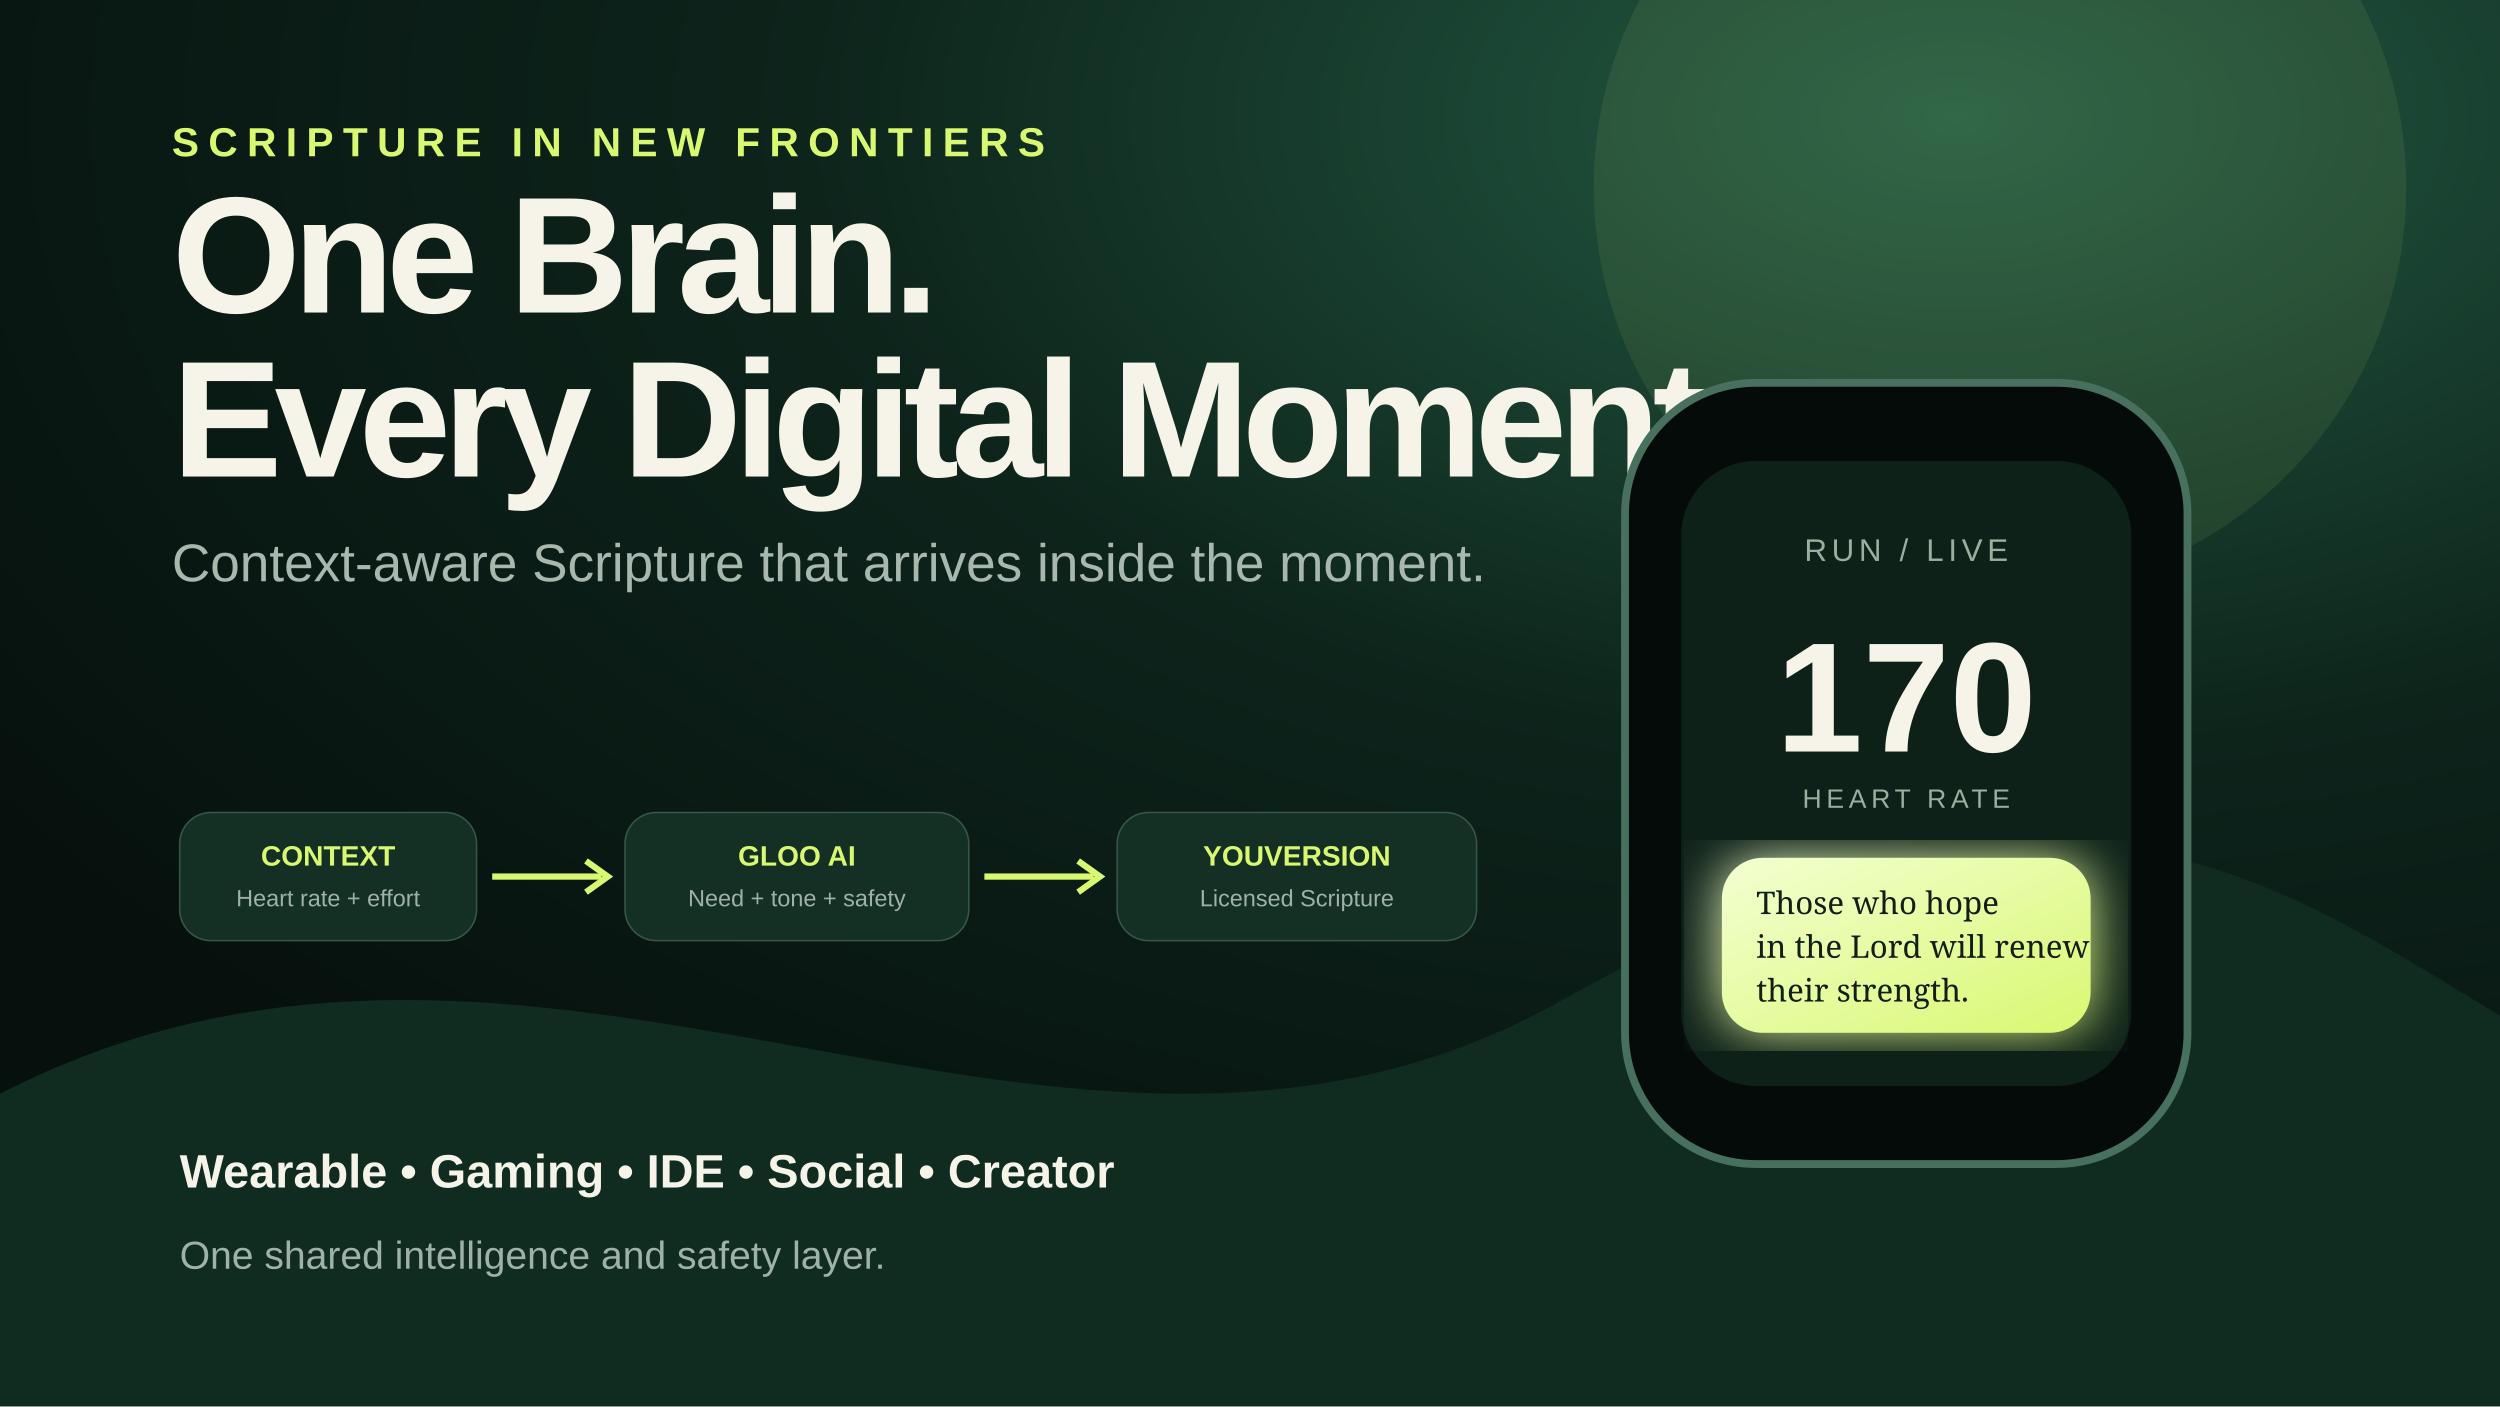
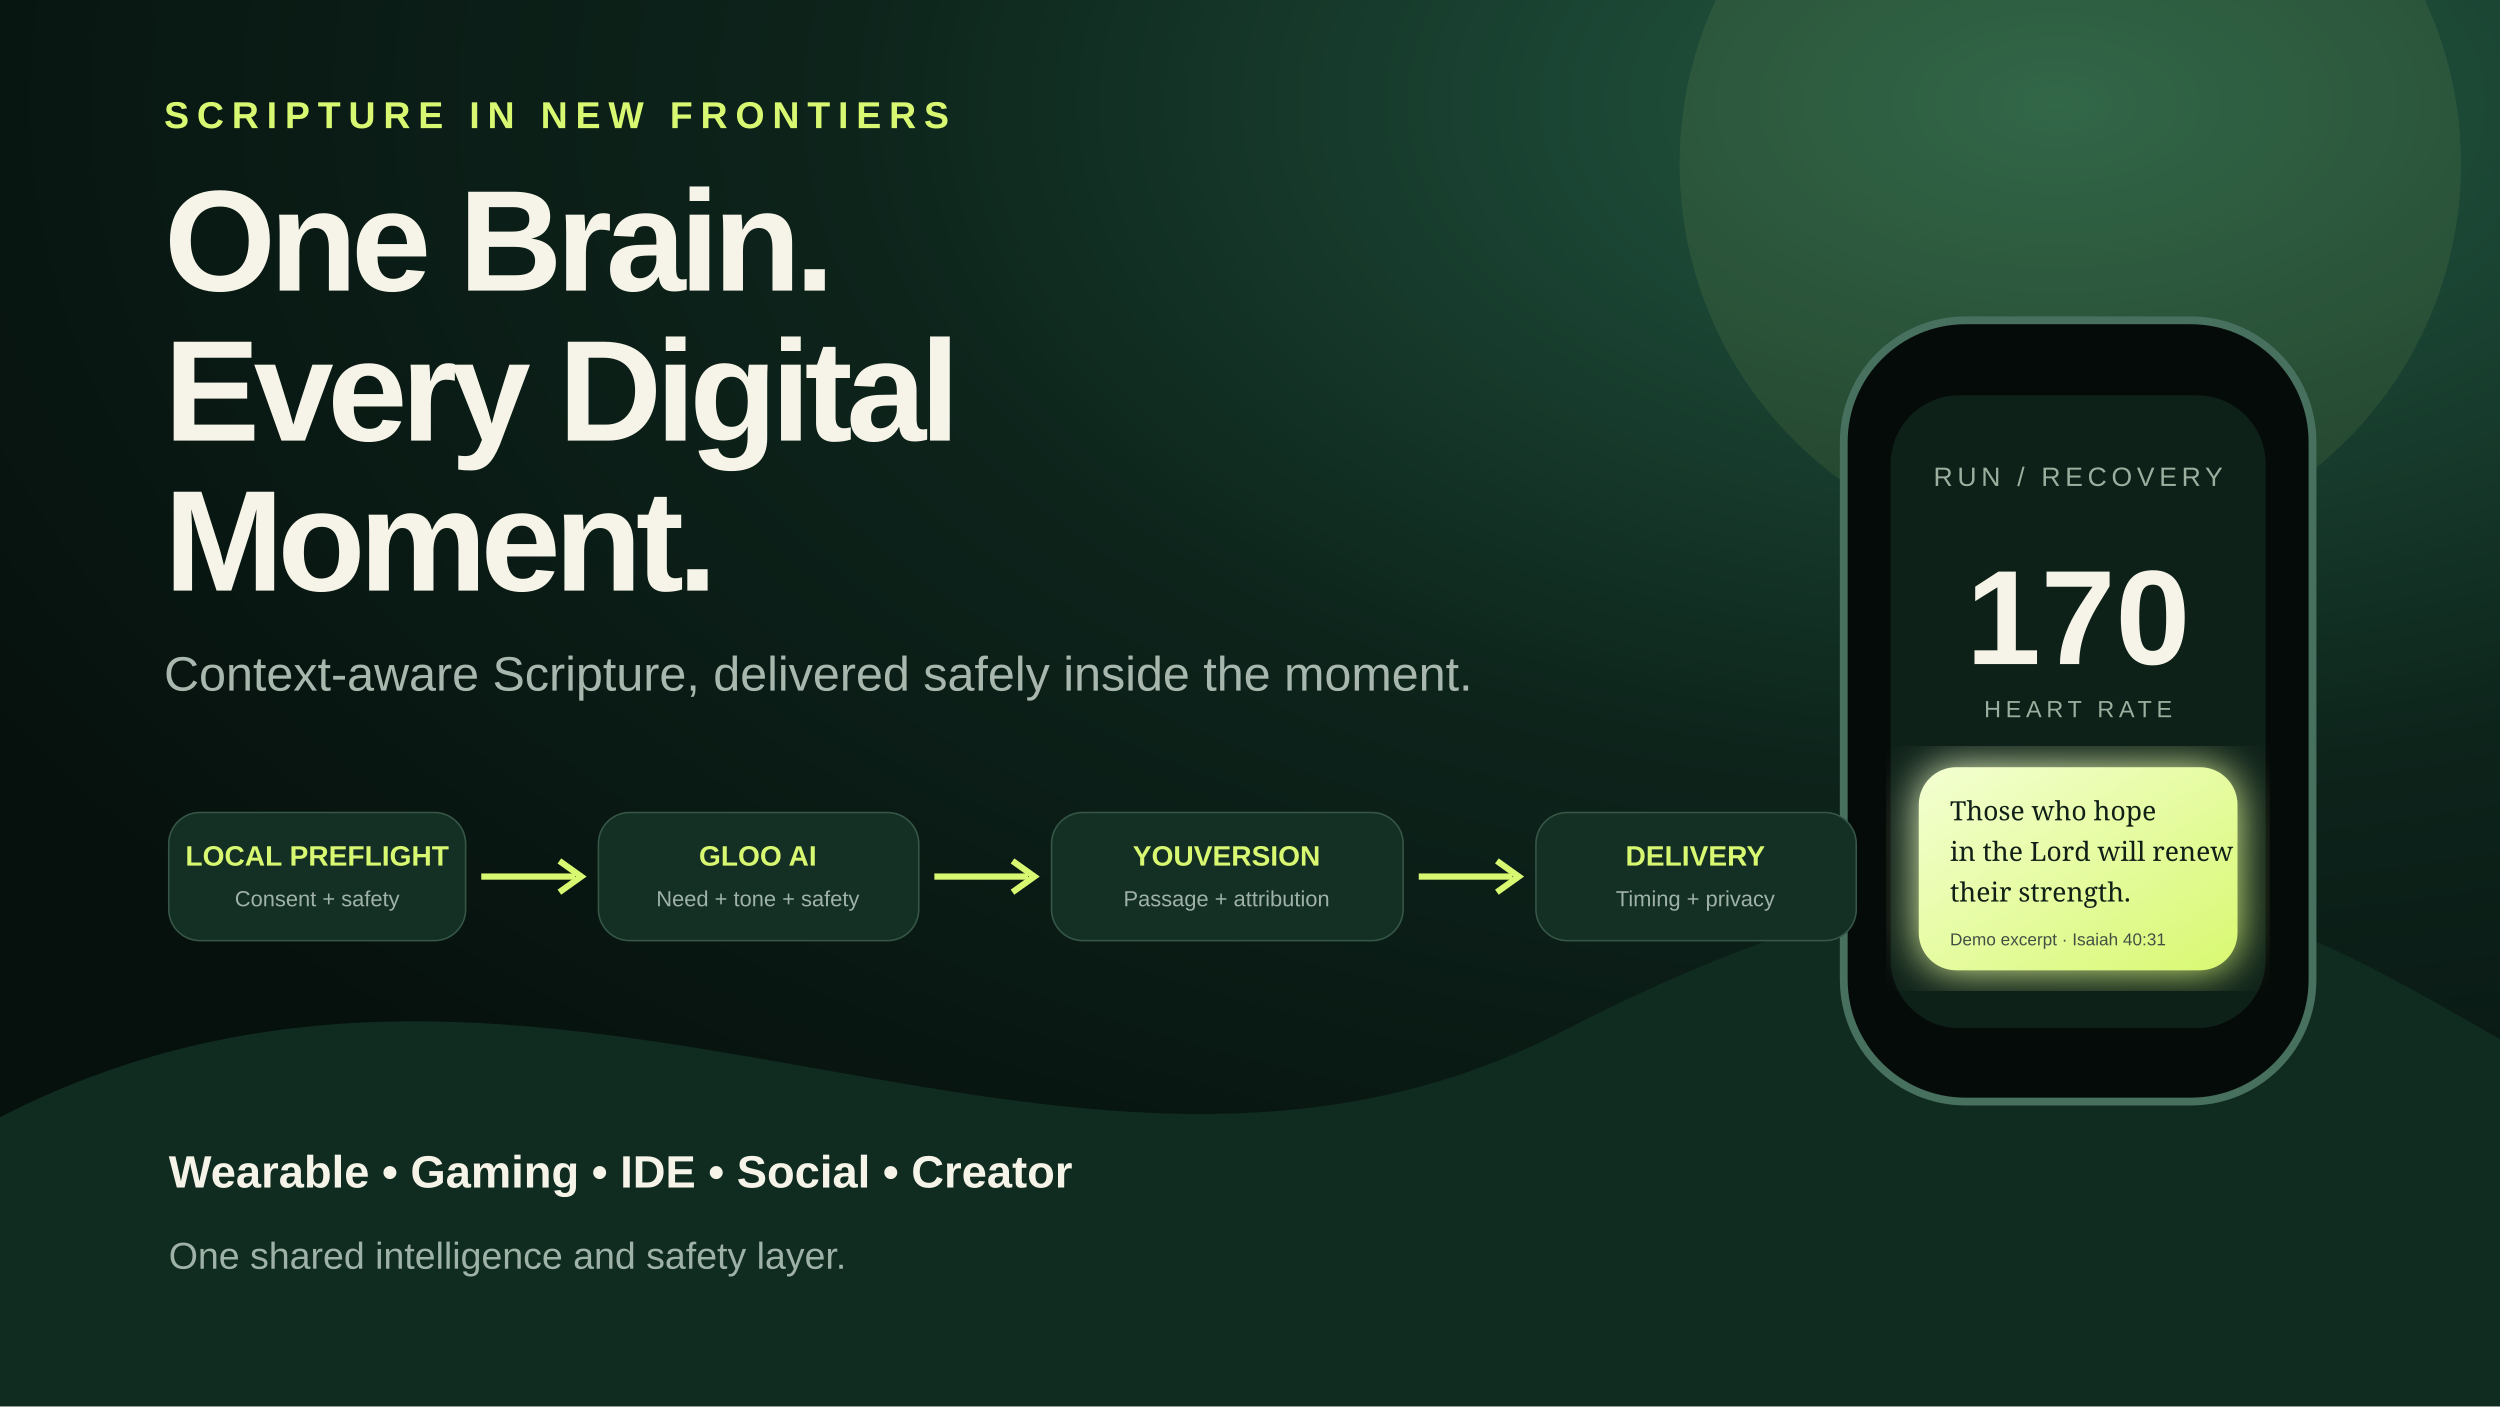
<svg xmlns="http://www.w3.org/2000/svg" width="1600" height="900" viewBox="0 0 1600 900" role="img" aria-labelledby="title desc">
  <defs>
-     <radialGradient id="bg" cx="78%" cy="8%" r="95%">
+     <radialGradient id="bg" cx="82%" cy="7%" r="96%">
      <stop offset="0" stop-color="#245b44" />
-       <stop offset="0.48" stop-color="#0d241b" />
+       <stop offset="0.5" stop-color="#0d241b" />
      <stop offset="1" stop-color="#06100d" />
    </radialGradient>
    <linearGradient id="card" x1="0" y1="0" x2="1" y2="1">
      <stop stop-color="#f3ffd2" />
      <stop offset="1" stop-color="#d9f871" />
    </linearGradient>
    <filter id="glow">
-       <feGaussianBlur stdDeviation="18" result="b" />
+       <feGaussianBlur stdDeviation="14" result="b" />
      <feMerge>
        <feMergeNode in="b" />
        <feMergeNode in="SourceGraphic" />
      </feMerge>
    </filter>
  </defs>
  <rect width="1600" height="900" fill="url(#bg)" />
-   <circle cx="1280" cy="120" r="260" fill="#d9f871" opacity=".08" />
-   <path d="M0 700 C350 520 680 820 1000 640 S1450 560 1600 650 V900 H0Z" fill="#102b20" />
-   <g transform="translate(110 100)">
-     <text fill="#d9f871" font-family="Arial, sans-serif" font-size="26" font-weight="700" letter-spacing="6">SCRIPTURE IN NEW FRONTIERS</text>
-     <text y="100" fill="#f6f4e8" font-family="Arial, sans-serif" font-size="106" font-weight="800" letter-spacing="-5">One Brain.</text>
-     <text y="205" fill="#f6f4e8" font-family="Arial, sans-serif" font-size="106" font-weight="800" letter-spacing="-5">Every Digital Moment.</text>
-     <text y="272" fill="#a9b8ae" font-family="Arial, sans-serif" font-size="34">Context-aware Scripture that arrives inside the moment.</text>
+   <circle cx="1325" cy="105" r="250" fill="#d9f871" opacity=".08" />
+   <path d="M0 715 C350 535 680 825 1000 660 S1450 580 1600 665 V900 H0Z" fill="#102b20" />
+   <g transform="translate(105 82)">
+     <text fill="#d9f871" font-family="Arial, sans-serif" font-size="24" font-weight="700" letter-spacing="5">SCRIPTURE IN NEW FRONTIERS</text>
+     <text y="104" fill="#f6f4e8" font-family="Arial, sans-serif" font-size="92" font-weight="800" letter-spacing="-4">One Brain.</text>
+     <text y="200" fill="#f6f4e8" font-family="Arial, sans-serif" font-size="92" font-weight="800" letter-spacing="-4">Every Digital</text>
+     <text y="296" fill="#f6f4e8" font-family="Arial, sans-serif" font-size="92" font-weight="800" letter-spacing="-4">Moment.</text>
+     <text y="360" fill="#a9b8ae" font-family="Arial, sans-serif" font-size="31">Context-aware Scripture, delivered safely inside the moment.</text>
  </g>
-   <g transform="translate(1040 245)">
-     <rect width="360" height="500" rx="84" fill="#050b09" stroke="#47705f" stroke-width="5" />
-     <rect x="36" y="50" width="288" height="400" rx="48" fill="#0e2119" />
-     <text x="180" y="114" text-anchor="middle" fill="#9caf9f" font-family="Arial" font-size="20" letter-spacing="3">RUN / LIVE</text>
-     <text x="180" y="236" text-anchor="middle" fill="#f6f4e8" font-family="Arial" font-size="100" font-weight="800">170</text>
-     <text x="180" y="272" text-anchor="middle" fill="#9caf9f" font-family="Arial" font-size="17" letter-spacing="3">HEART RATE</text>
-     <rect x="62" y="304" width="236" height="112" rx="26" fill="url(#card)" filter="url(#glow)" />
-     <text x="84" y="340" fill="#102017" font-family="Georgia" font-size="20">Those who hope</text>
-     <text x="84" y="368" fill="#102017" font-family="Georgia" font-size="20">in the Lord will renew</text>
-     <text x="84" y="396" fill="#102017" font-family="Georgia" font-size="20">their strength.</text>
+   <g transform="translate(1180 205)">
+     <rect width="300" height="500" rx="78" fill="#050b09" stroke="#47705f" stroke-width="5" />
+     <rect x="30" y="48" width="240" height="405" rx="44" fill="#0e2119" />
+     <text x="150" y="106" text-anchor="middle" fill="#9caf9f" font-family="Arial" font-size="17" letter-spacing="3">RUN / RECOVERY</text>
+     <text x="150" y="220" text-anchor="middle" fill="#f6f4e8" font-family="Arial" font-size="86" font-weight="800">170</text>
+     <text x="150" y="254" text-anchor="middle" fill="#9caf9f" font-family="Arial" font-size="15" letter-spacing="3">HEART RATE</text>
+     <rect x="48" y="286" width="204" height="130" rx="24" fill="url(#card)" filter="url(#glow)" />
+     <text x="68" y="320" fill="#102017" font-family="Georgia" font-size="17">Those who hope</text>
+     <text x="68" y="346" fill="#102017" font-family="Georgia" font-size="17">in the Lord will renew</text>
+     <text x="68" y="372" fill="#102017" font-family="Georgia" font-size="17">their strength.</text>
+     <text x="68" y="400" fill="#425044" font-family="Arial" font-size="11">Demo excerpt · Isaiah 40:31</text>
  </g>
-   <g transform="translate(115 520)" font-family="Arial, sans-serif">
+   <g transform="translate(108 520)" font-family="Arial, sans-serif">
    <g>
      <rect width="190" height="82" rx="20" fill="#142f24" stroke="#365747" />
-       <text x="95" y="34" text-anchor="middle" fill="#d9f871" font-size="18" font-weight="700">CONTEXT</text>
-       <text x="95" y="60" text-anchor="middle" fill="#9fb2a7" font-size="15">Heart rate + effort</text>
+       <text x="95" y="34" text-anchor="middle" fill="#d9f871" font-size="18" font-weight="700">LOCAL PREFLIGHT</text>
+       <text x="95" y="60" text-anchor="middle" fill="#9fb2a7" font-size="14">Consent + safety</text>
    </g>
-     <path d="M200 41 H270" stroke="#d9f871" stroke-width="4" />
-     <path d="M260 31 L274 41 L260 51" fill="none" stroke="#d9f871" stroke-width="4" />
-     <g transform="translate(285)">
-       <rect width="220" height="82" rx="20" fill="#142f24" stroke="#365747" />
-       <text x="110" y="34" text-anchor="middle" fill="#d9f871" font-size="18" font-weight="700">GLOO AI</text>
-       <text x="110" y="60" text-anchor="middle" fill="#9fb2a7" font-size="15">Need + tone + safety</text>
+     <path d="M200 41 H260" stroke="#d9f871" stroke-width="4" />
+     <path d="M250 31 L264 41 L250 51" fill="none" stroke="#d9f871" stroke-width="4" />
+     <g transform="translate(275)">
+       <rect width="205" height="82" rx="20" fill="#142f24" stroke="#365747" />
+       <text x="102" y="34" text-anchor="middle" fill="#d9f871" font-size="18" font-weight="700">GLOO AI</text>
+       <text x="102" y="60" text-anchor="middle" fill="#9fb2a7" font-size="14">Need + tone + safety</text>
    </g>
-     <path d="M515 41 H585" stroke="#d9f871" stroke-width="4" />
-     <path d="M575 31 L589 41 L575 51" fill="none" stroke="#d9f871" stroke-width="4" />
-     <g transform="translate(600)">
-       <rect width="230" height="82" rx="20" fill="#142f24" stroke="#365747" />
-       <text x="115" y="34" text-anchor="middle" fill="#d9f871" font-size="18" font-weight="700">YOUVERSION</text>
-       <text x="115" y="60" text-anchor="middle" fill="#9fb2a7" font-size="15">Licensed Scripture</text>
+     <path d="M490 41 H550" stroke="#d9f871" stroke-width="4" />
+     <path d="M540 31 L554 41 L540 51" fill="none" stroke="#d9f871" stroke-width="4" />
+     <g transform="translate(565)">
+       <rect width="225" height="82" rx="20" fill="#142f24" stroke="#365747" />
+       <text x="112" y="34" text-anchor="middle" fill="#d9f871" font-size="18" font-weight="700">YOUVERSION</text>
+       <text x="112" y="60" text-anchor="middle" fill="#9fb2a7" font-size="14">Passage + attribution</text>
+     </g>
+     <path d="M800 41 H860" stroke="#d9f871" stroke-width="4" />
+     <path d="M850 31 L864 41 L850 51" fill="none" stroke="#d9f871" stroke-width="4" />
+     <g transform="translate(875)">
+       <rect width="205" height="82" rx="20" fill="#142f24" stroke="#365747" />
+       <text x="102" y="34" text-anchor="middle" fill="#d9f871" font-size="18" font-weight="700">DELIVERY</text>
+       <text x="102" y="60" text-anchor="middle" fill="#9fb2a7" font-size="14">Timing + privacy</text>
    </g>
  </g>
-   <text x="115" y="760" fill="#f6f4e8" font-family="Arial" font-size="30" font-weight="700">Wearable • Gaming • IDE • Social • Creator</text>
-   <text x="115" y="812" fill="#9fb2a7" font-family="Arial" font-size="25">One shared intelligence and safety layer.</text>
+   <text x="108" y="760" fill="#f6f4e8" font-family="Arial" font-size="29" font-weight="700">Wearable • Gaming • IDE • Social • Creator</text>
+   <text x="108" y="812" fill="#9fb2a7" font-family="Arial" font-size="24">One shared intelligence and safety layer.</text>
</svg>
